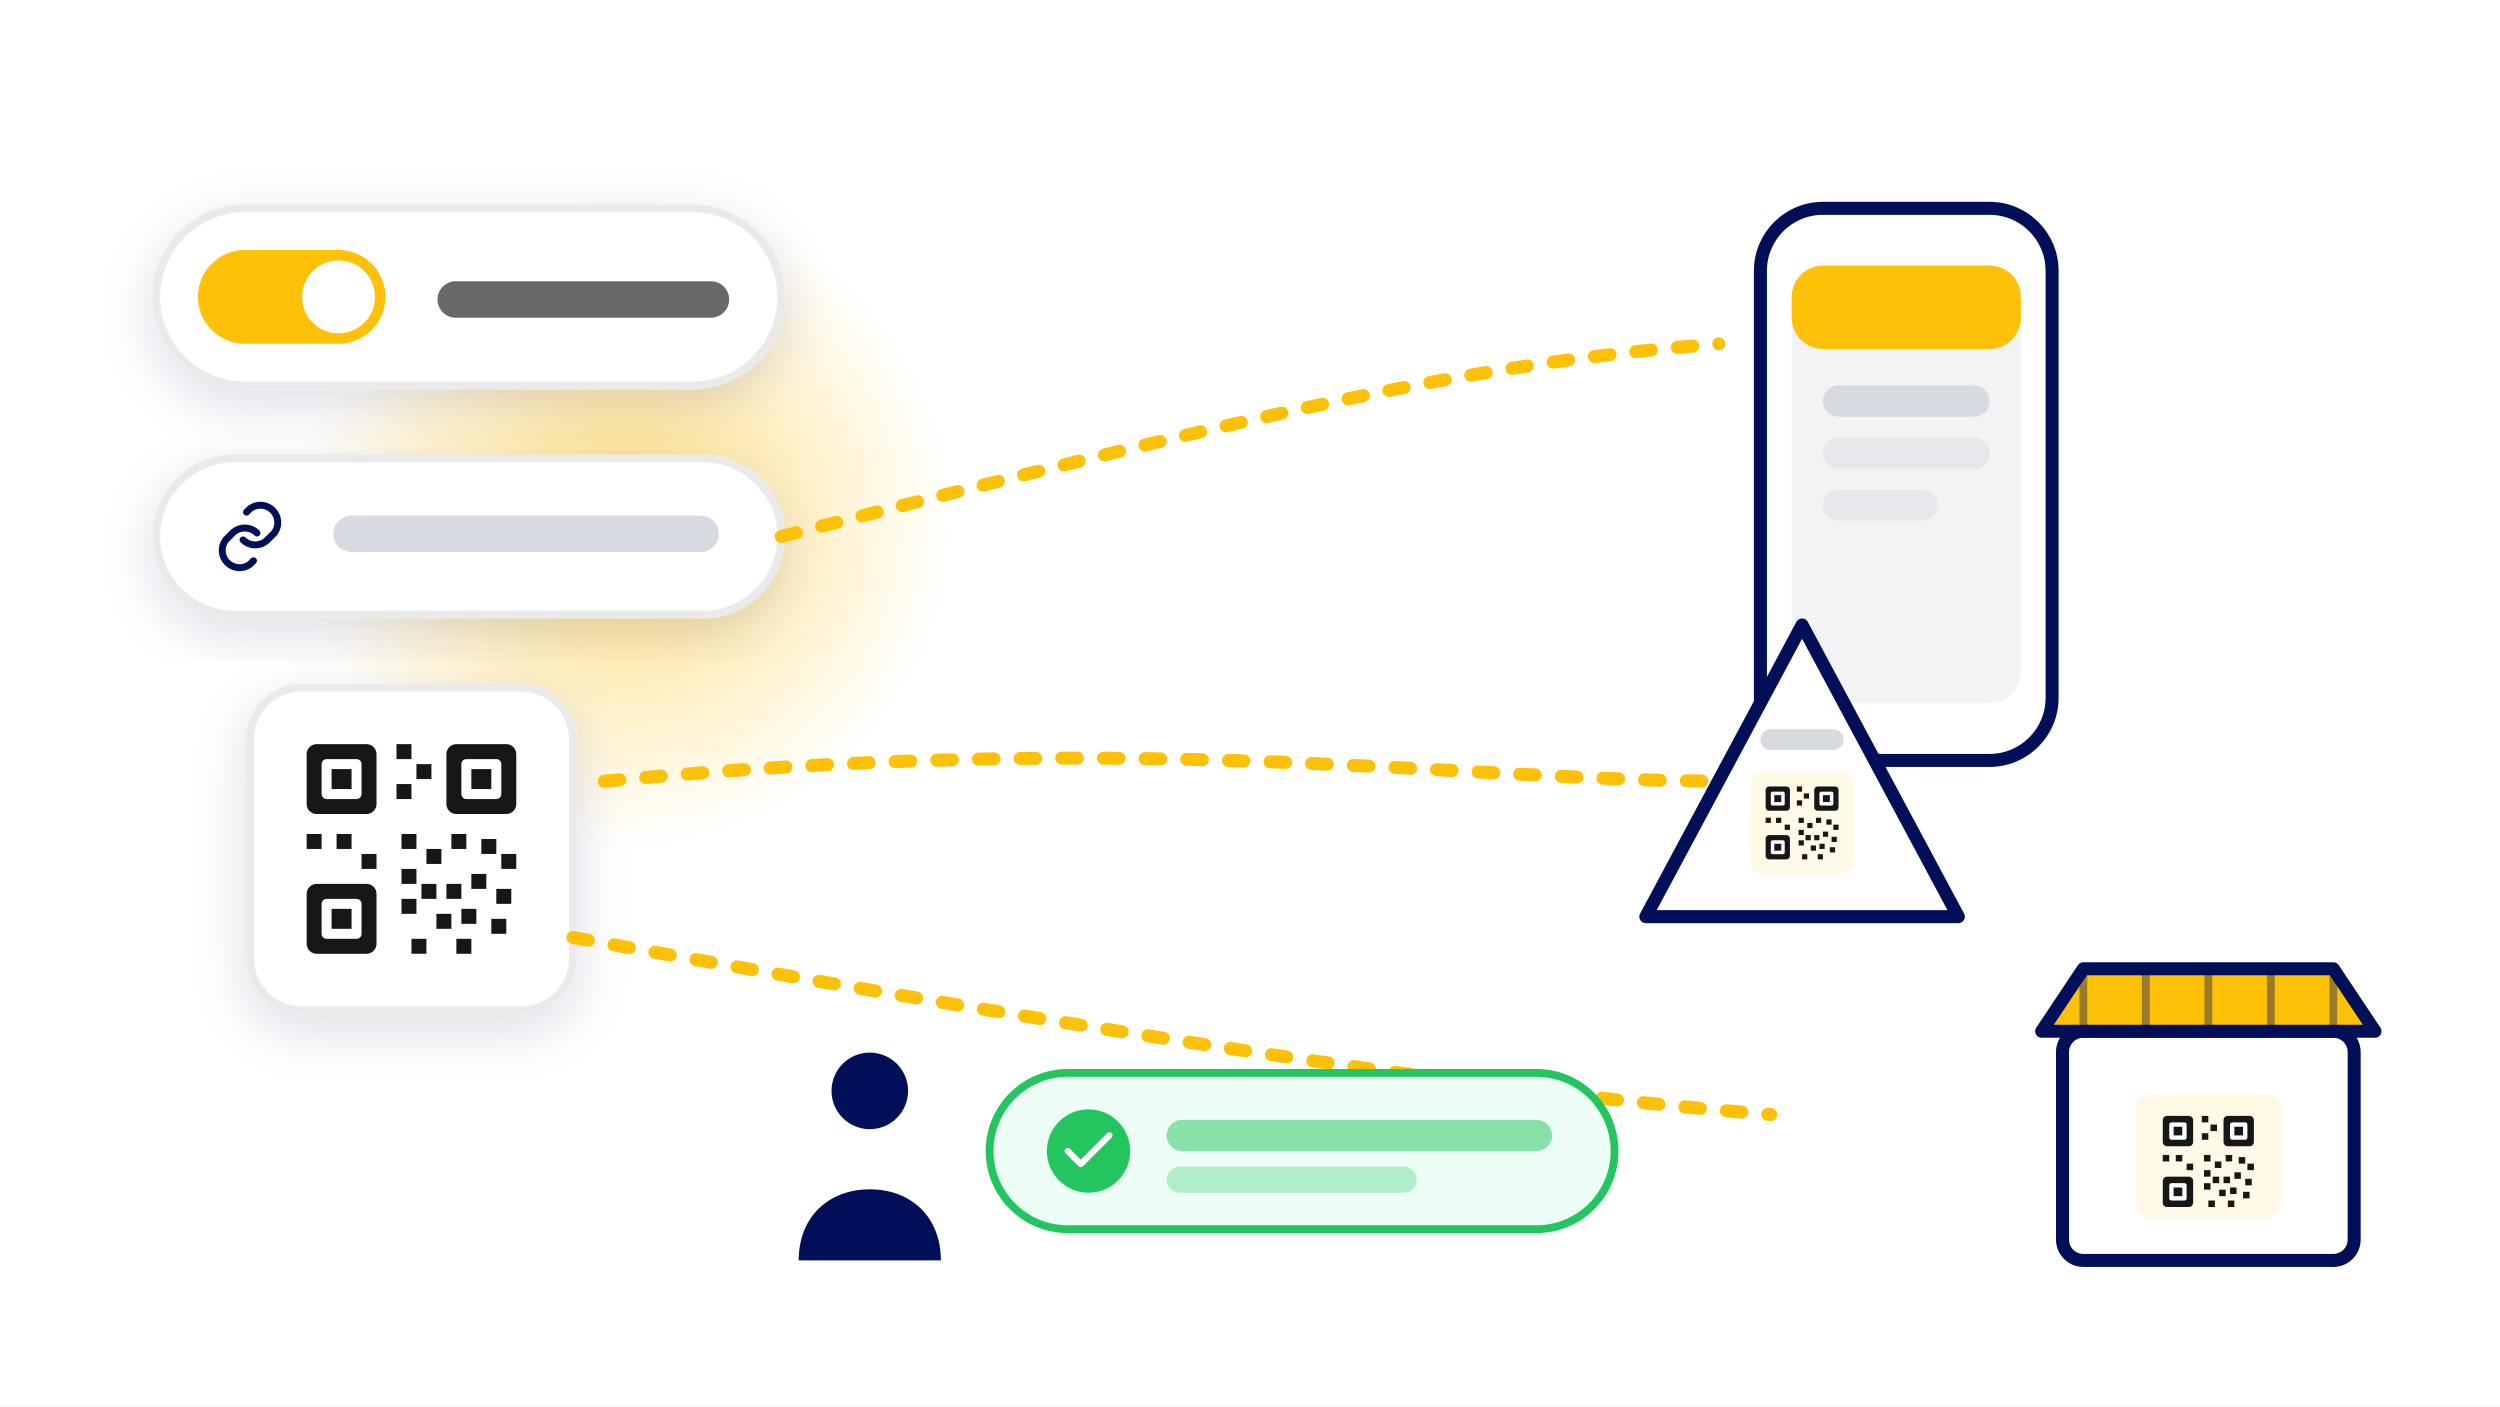
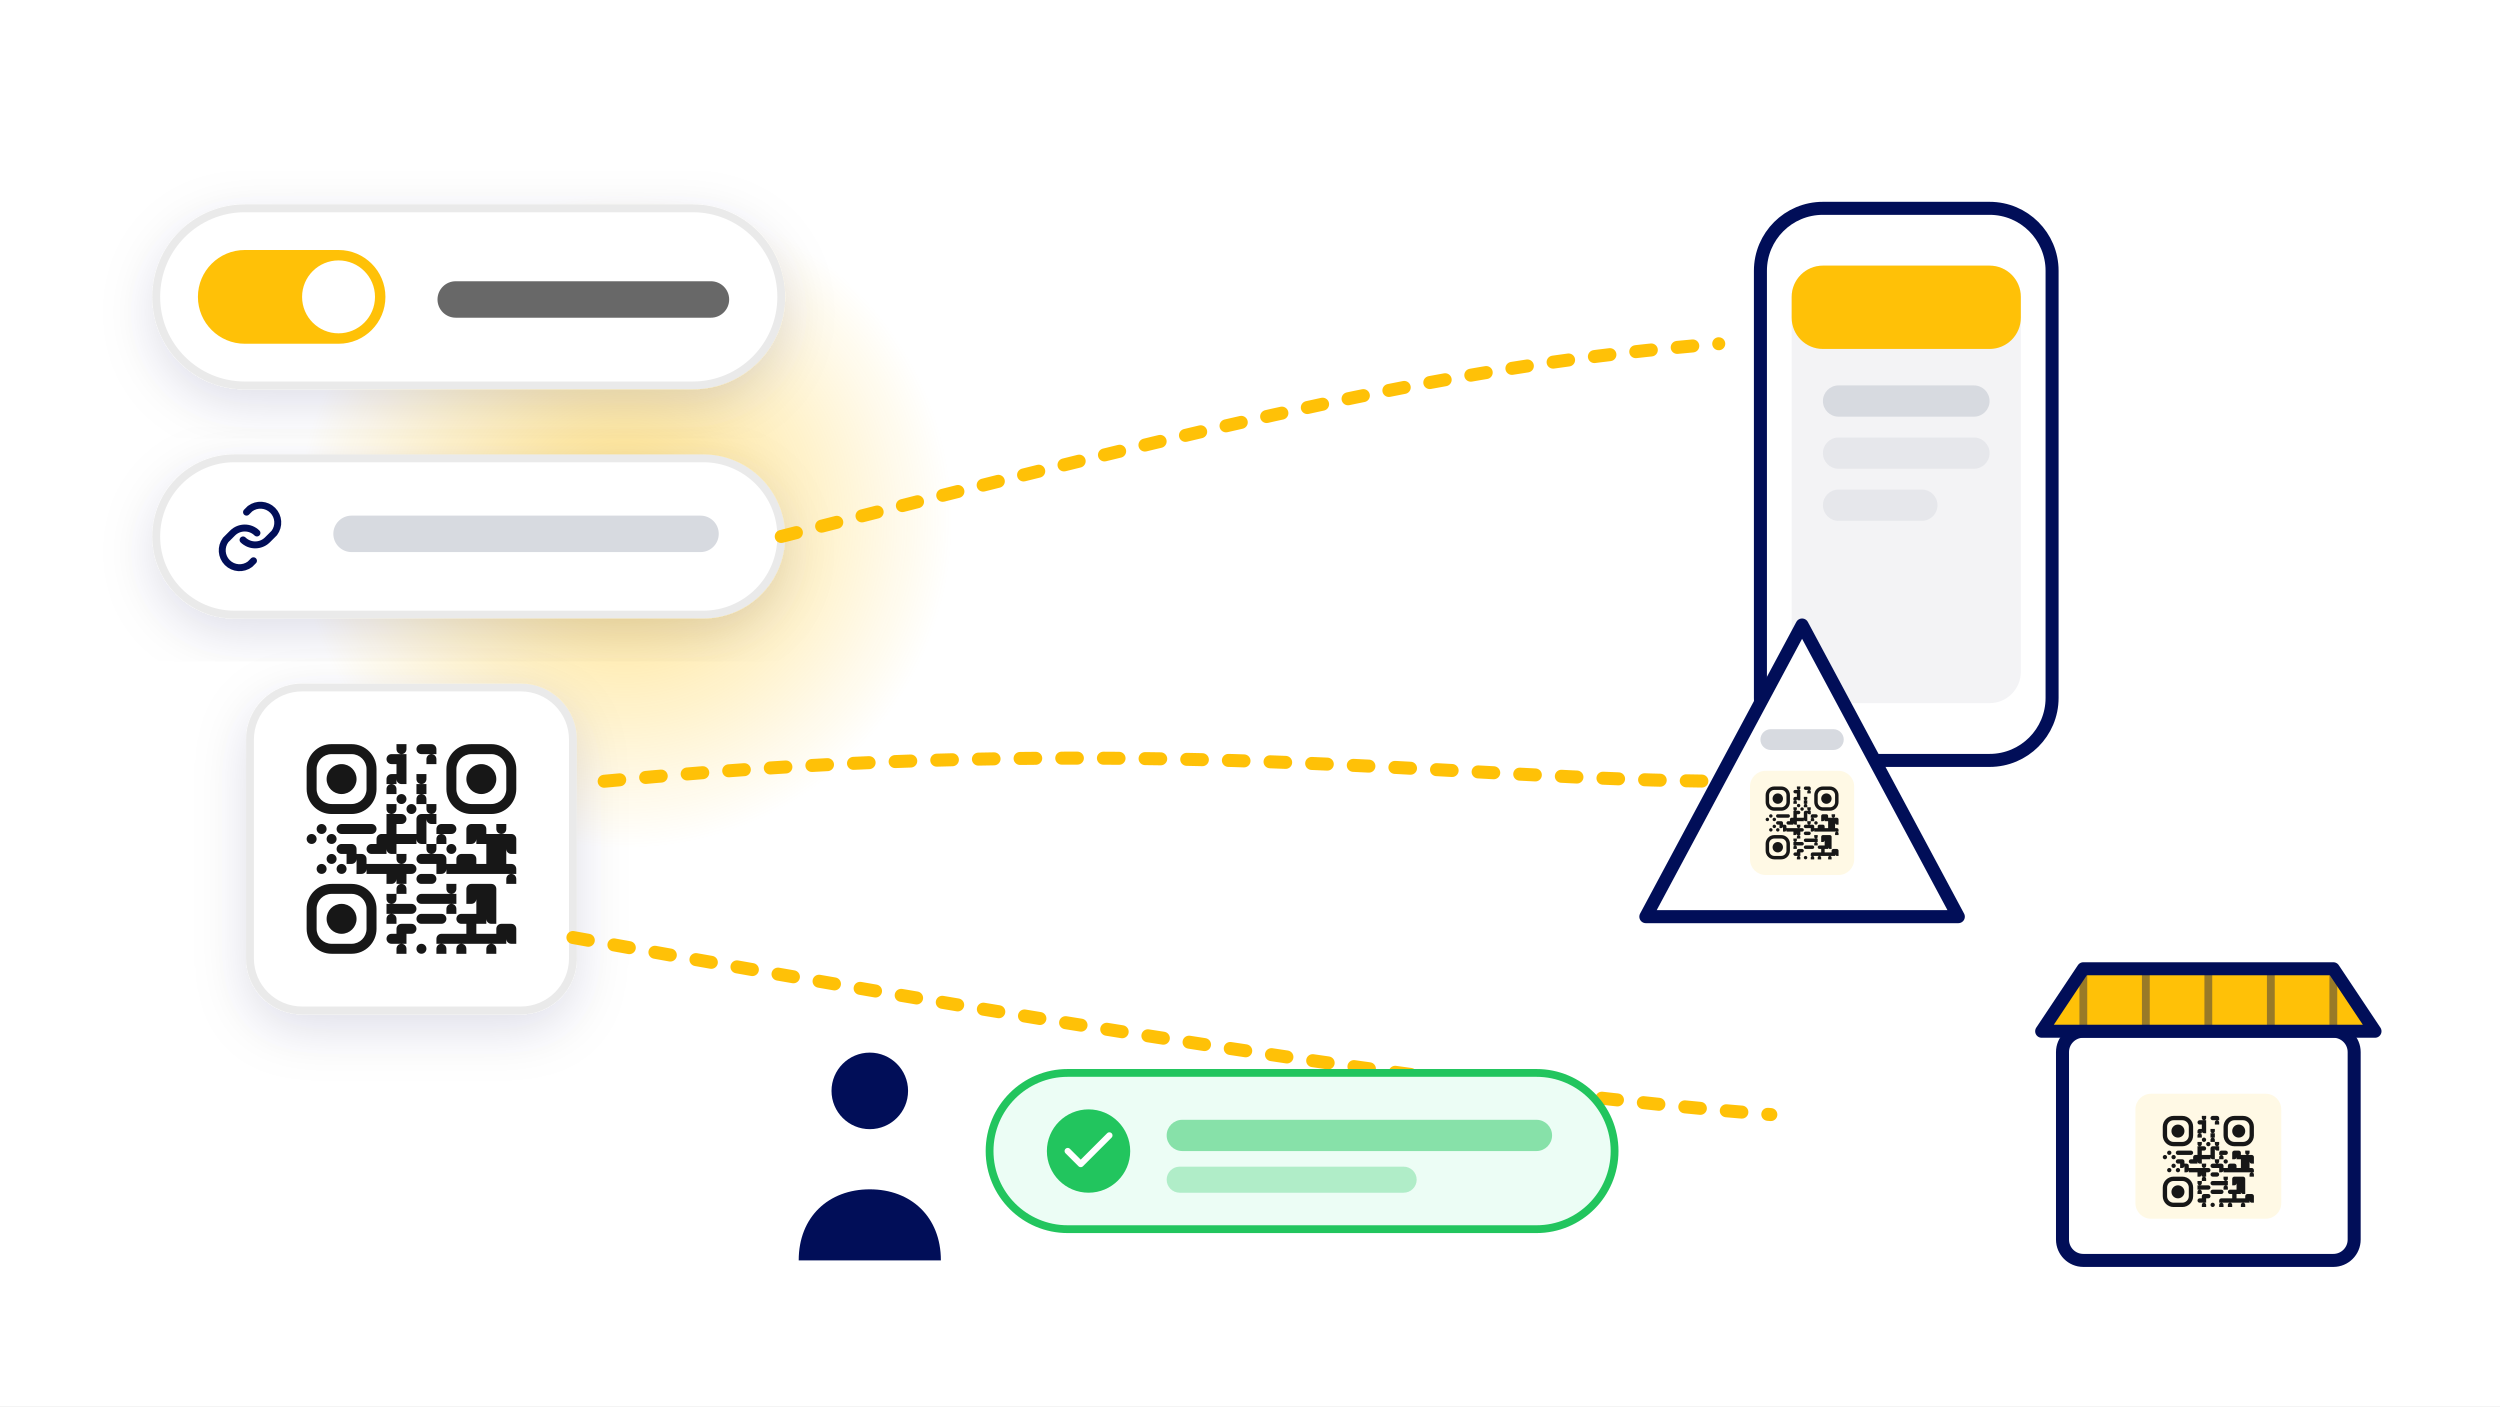
<svg xmlns="http://www.w3.org/2000/svg" viewBox="0 0 480 270" width="480" height="270">
  <defs>
    <filter id="ds" x="-30%" y="-30%" width="160%" height="160%">
      <feDropShadow dx="0" dy="3" stdDeviation="5" flood-color="#010e58" flood-opacity="0.13" />
    </filter>
    <filter id="dsBig" x="-40%" y="-40%" width="180%" height="180%">
      <feDropShadow dx="0" dy="8" stdDeviation="12" flood-color="#010e58" flood-opacity="0.16" />
    </filter>
    <radialGradient id="glow">
      <stop offset="0" stop-color="#ffc107" stop-opacity="0.5" />
      <stop offset="70%" stop-color="#ffc107" stop-opacity="0" />
    </radialGradient>
    <marker id="ah" viewBox="0 0 10 10" refX="8" refY="5" markerWidth="5" markerHeight="5" orient="auto-start-reverse">
      <path d="M0 0L10 5L0 10z" fill="#ffc107" />
    </marker>
    <marker id="ahn" viewBox="0 0 10 10" refX="8" refY="5" markerWidth="5" markerHeight="5" orient="auto-start-reverse">
      <path d="M0 0L10 5L0 10z" fill="#010e58" />
    </marker>
    <symbol id="i-login" viewBox="0 0 24 24">
      <g fill="none" stroke="currentColor" stroke-width="2" stroke-linecap="round" stroke-linejoin="round">
        <path d="M15 3h4a2 2 0 0 1 2 2v14a2 2 0 0 1-2 2h-4" />
        <path d="M10 17l5-5-5-5" />
        <path d="M15 12H3" />
      </g>
    </symbol>
    <symbol id="i-plus" viewBox="0 0 24 24">
      <g fill="none" stroke="currentColor" stroke-width="2" stroke-linecap="round" stroke-linejoin="round">
        <path d="M12 5v14M5 12h14" />
      </g>
    </symbol>
    <symbol id="i-check" viewBox="0 0 24 24">
      <g fill="none" stroke="currentColor" stroke-width="2.4" stroke-linecap="round" stroke-linejoin="round">
        <path d="M20 6 9 17l-5-5" />
      </g>
    </symbol>
    <symbol id="i-layout" viewBox="0 0 24 24">
      <g fill="none" stroke="currentColor" stroke-width="2" stroke-linecap="round" stroke-linejoin="round">
        <rect x="4" y="5" width="16" height="14" rx="2" />
        <path d="M4 10h16M10 10v9" />
      </g>
    </symbol>
    <symbol id="i-spark" viewBox="0 0 24 24">
      <g fill="none" stroke="currentColor" stroke-width="2" stroke-linecap="round" stroke-linejoin="round">
        <path d="M12 3l1.8 4.7L18.5 9l-4.7 1.3L12 15l-1.8-4.7L5.5 9l4.7-1.3z" />
        <path d="M19 14l.7 1.8 1.8.7-1.8.7-.7 1.8-.7-1.8-1.8-.7 1.8-.7z" />
      </g>
    </symbol>
    <symbol id="i-scan" viewBox="0 0 24 24">
      <g fill="none" stroke="currentColor" stroke-width="2" stroke-linecap="round" stroke-linejoin="round">
        <path d="M4 8V6a2 2 0 0 1 2-2h2" />
        <path d="M16 4h2a2 2 0 0 1 2 2v2" />
        <path d="M20 16v2a2 2 0 0 1-2 2h-2" />
        <path d="M8 20H6a2 2 0 0 1-2-2v-2" />
        <path d="M4 12h16" />
      </g>
    </symbol>
    <symbol id="i-globe" viewBox="0 0 24 24">
      <g fill="none" stroke="currentColor" stroke-width="2" stroke-linecap="round" stroke-linejoin="round">
        <circle cx="12" cy="12" r="9" />
        <path d="M3 12h18" />
        <path d="M12 3a14 14 0 0 1 0 18 14 14 0 0 1 0-18z" />
      </g>
    </symbol>
    <symbol id="i-link" viewBox="0 0 24 24">
      <g fill="none" stroke="currentColor" stroke-width="2" stroke-linecap="round" stroke-linejoin="round">
        <path d="M10 13a5 5 0 0 0 7 0l2-2a5 5 0 0 0-7-7l-1 1" />
        <path d="M14 11a5 5 0 0 0-7 0l-2 2a5 5 0 0 0 7 7l1-1" />
      </g>
    </symbol>
    <symbol id="i-lock" viewBox="0 0 24 24">
      <g fill="none" stroke="currentColor" stroke-width="2" stroke-linecap="round" stroke-linejoin="round">
        <rect x="5" y="11" width="14" height="9" rx="2" />
        <path d="M8 11V8a4 4 0 0 1 8 0v3" />
      </g>
    </symbol>
    <symbol id="i-pencil" viewBox="0 0 24 24">
      <g fill="none" stroke="currentColor" stroke-width="2" stroke-linecap="round" stroke-linejoin="round">
        <path d="M4 20h4L19 9l-4-4L4 16z" />
        <path d="M14 6l4 4" />
      </g>
    </symbol>
    <symbol id="i-card" viewBox="0 0 24 24">
      <g fill="none" stroke="currentColor" stroke-width="2" stroke-linecap="round" stroke-linejoin="round">
        <rect x="3" y="6" width="18" height="12" rx="2" />
        <path d="M3 10h18" />
      </g>
    </symbol>
    <symbol id="i-shield" viewBox="0 0 24 24">
      <g fill="none" stroke="currentColor" stroke-width="2" stroke-linecap="round" stroke-linejoin="round">
        <path d="M12 3l8 3v5c0 5-3.5 8-8 10-4.5-2-8-5-8-10V6z" />
        <path d="M9 12l2 2 4-4" />
      </g>
    </symbol>
    <symbol id="i-mail" viewBox="0 0 24 24">
      <g fill="none" stroke="currentColor" stroke-width="2" stroke-linecap="round" stroke-linejoin="round">
        <rect x="3" y="6" width="18" height="12" rx="2" />
        <path d="M3.5 7l8.5 6 8.5-6" />
      </g>
    </symbol>
    <symbol id="i-chat" viewBox="0 0 24 24">
      <g fill="none" stroke="currentColor" stroke-width="2" stroke-linecap="round" stroke-linejoin="round">
        <path d="M20 12a7 7 0 0 1-10 6l-5 1 1.2-4A7 7 0 1 1 20 12z" />
      </g>
    </symbol>
    <symbol id="i-mega" viewBox="0 0 24 24">
      <g fill="none" stroke="currentColor" stroke-width="2" stroke-linecap="round" stroke-linejoin="round">
        <path d="M4 11v3l13 5V6L4 11z" />
        <path d="M17 9a3 3 0 0 1 0 6" />
        <path d="M7 14.5V19" />
      </g>
    </symbol>
    <symbol id="i-bulb" viewBox="0 0 24 24">
      <g fill="none" stroke="currentColor" stroke-width="2" stroke-linecap="round" stroke-linejoin="round">
        <path d="M9 18h6" />
        <path d="M10 21h4" />
        <path d="M12 3a6 6 0 0 0-4 10.5c.7.6 1 1 1 2.5h6c0-1.5.3-1.9 1-2.5A6 6 0 0 0 12 3z" />
      </g>
    </symbol>
    <symbol id="i-eye" viewBox="0 0 24 24">
      <g fill="none" stroke="currentColor" stroke-width="2" stroke-linecap="round" stroke-linejoin="round">
        <path d="M2 12s3.5-7 10-7 10 7 10 7-3.5 7-10 7S2 12 2 12z" />
        <circle cx="12" cy="12" r="3" />
      </g>
    </symbol>
    <symbol id="i-crown" viewBox="0 0 24 24">
      <g fill="none" stroke="currentColor" stroke-width="2" stroke-linecap="round" stroke-linejoin="round">
        <path d="M4 8l4 4 4-7 4 7 4-4v10H4z" />
        <path d="M4 18h16" />
      </g>
    </symbol>
    <symbol id="i-print" viewBox="0 0 24 24">
      <g fill="none" stroke="currentColor" stroke-width="2" stroke-linecap="round" stroke-linejoin="round">
        <path d="M7 9V4h10v5" />
        <path d="M7 17H5a2 2 0 0 1-2-2v-3a2 2 0 0 1 2-2h14a2 2 0 0 1 2 2v3a2 2 0 0 1-2 2h-2" />
        <rect x="7" y="14" width="10" height="6" rx="1" />
      </g>
    </symbol>
    <symbol id="i-image" viewBox="0 0 24 24">
      <g fill="none" stroke="currentColor" stroke-width="2" stroke-linecap="round" stroke-linejoin="round">
        <rect x="4" y="5" width="16" height="14" rx="2" />
        <circle cx="9" cy="10" r="1.6" />
        <path d="M4 16l4.5-4 3.5 3 3-2.5 5 4.5" />
      </g>
    </symbol>
    <symbol id="i-code" viewBox="0 0 24 24">
      <g fill="none" stroke="currentColor" stroke-width="2" stroke-linecap="round" stroke-linejoin="round">
        <path d="M9 8l-4 4 4 4" />
        <path d="M15 8l4 4-4 4" />
      </g>
    </symbol>
    <symbol id="i-bars" viewBox="0 0 24 24">
      <g fill="none" stroke="currentColor" stroke-width="2" stroke-linecap="round" stroke-linejoin="round">
        <path d="M4 4v16h16" />
        <path d="M8 18v-4M13 18v-8M18 18v-11" />
      </g>
    </symbol>
    <symbol id="i-x" viewBox="0 0 24 24">
      <g fill="none" stroke="currentColor" stroke-width="2.2" stroke-linecap="round" stroke-linejoin="round">
        <path d="M6 6l12 12M18 6 6 18" />
      </g>
    </symbol>
    <symbol id="i-arrow" viewBox="0 0 24 24">
      <g fill="none" stroke="currentColor" stroke-width="2" stroke-linecap="round" stroke-linejoin="round">
        <path d="M5 12h14M13 6l6 6-6 6" />
      </g>
    </symbol>
    <symbol id="i-map" viewBox="0 0 24 24">
      <g fill="none" stroke="currentColor" stroke-width="2" stroke-linecap="round" stroke-linejoin="round">
        <path d="M9 4 4 6v14l5-2 6 2 5-2V4l-5 2-6-2z" />
        <path d="M9 4v14M15 6v14" />
      </g>
    </symbol>
    <symbol id="i-door" viewBox="0 0 24 24">
      <g fill="none" stroke="currentColor" stroke-width="2" stroke-linecap="round" stroke-linejoin="round">
        <path d="M5 21V4a1 1 0 0 1 1-1h9a1 1 0 0 1 1 1v17" />
        <path d="M3 21h16" />
        <circle cx="13" cy="12" r="1" />
      </g>
    </symbol>
    <symbol id="i-palette" viewBox="0 0 24 24">
      <g fill="none" stroke="currentColor" stroke-width="2" stroke-linecap="round" stroke-linejoin="round">
        <path d="M12 3a9 9 0 1 0 0 18c1.4 0 2-1 2-2 0-1.4 1-2 2-2h1.5a3.5 3.5 0 0 0 3.5-3.5C21 6.6 17 3 12 3z" />
        <circle cx="8" cy="11" r="1" />
        <circle cx="12" cy="8" r="1" />
        <circle cx="16" cy="11" r="1" />
      </g>
    </symbol>
    <symbol id="qr" viewBox="0 0 48 48">
-       <g fill="#171717">
-         <rect x="3" y="3" width="14" height="14" rx="2" />
-         <rect x="6" y="6" width="8" height="8" rx="1" fill="#fff" />
-         <rect x="8" y="8" width="4" height="4" />
-         <rect x="31" y="3" width="14" height="14" rx="2" />
-         <rect x="34" y="6" width="8" height="8" rx="1" fill="#fff" />
-         <rect x="36" y="8" width="4" height="4" />
-         <rect x="3" y="31" width="14" height="14" rx="2" />
-         <rect x="6" y="34" width="8" height="8" rx="1" fill="#fff" />
-         <rect x="8" y="36" width="4" height="4" />
-         <rect x="21" y="3" width="3" height="3" />
-         <rect x="25" y="7" width="3" height="3" />
-         <rect x="21" y="11" width="3" height="3" />
-         <rect x="3" y="21" width="3" height="3" />
-         <rect x="9" y="21" width="3" height="3" />
-         <rect x="14" y="25" width="3" height="3" />
-         <rect x="22" y="21" width="3" height="3" />
-         <rect x="27" y="24" width="3" height="3" />
-         <rect x="32" y="21" width="3" height="3" />
-         <rect x="38" y="22" width="3" height="3" />
-         <rect x="42" y="25" width="3" height="3" />
-         <rect x="22" y="28" width="3" height="3" />
-         <rect x="22" y="34" width="3" height="3" />
-         <rect x="26" y="31" width="3" height="3" />
-         <rect x="31" y="31" width="3" height="3" />
-         <rect x="36" y="29" width="3" height="3" />
-         <rect x="41" y="32" width="3" height="3" />
-         <rect x="29" y="37" width="3" height="3" />
-         <rect x="34" y="36" width="3" height="3" />
-         <rect x="40" y="38" width="3" height="3" />
-         <rect x="24" y="42" width="3" height="3" />
-         <rect x="33" y="42" width="3" height="3" />
-       </g>
+       <path fill="#171717" fill-rule="evenodd" d="M3 8v4a5 5 0 0 0 5 5h4a5 5 0 0 0 5-5v-4a5 5 0 0 0-5-5h-4a5 5 0 0 0-5 5M8 5h4a3 3 0 0 1 3 3v4a3 3 0 0 1-3 3h-4a3 3 0 0 1-3-3v-4a3 3 0 0 1 3-3M31 8v4a5 5 0 0 0 5 5h4a5 5 0 0 0 5-5v-4a5 5 0 0 0-5-5h-4a5 5 0 0 0-5 5M36 5h4a3 3 0 0 1 3 3v4a3 3 0 0 1-3 3h-4a3 3 0 0 1-3-3v-4a3 3 0 0 1 3-3M3 36v4a5 5 0 0 0 5 5h4a5 5 0 0 0 5-5v-4a5 5 0 0 0-5-5h-4a5 5 0 0 0-5 5M8 33h4a3 3 0 0 1 3 3v4a3 3 0 0 1-3 3h-4a3 3 0 0 1-3-3v-4a3 3 0 0 1 3-3M7 10a3 3 0 1 0 6 0a3 3 0 1 0-6 0zM35 10a3 3 0 1 0 6 0a3 3 0 1 0-6 0zM7 38a3 3 0 1 0 6 0a3 3 0 1 0-6 0zM21 3h2v1a1 1 0 0 1-2 0zM27 3v2h-1a1 1 0 0 1 0-2zM27 3v2h2v-1a1 1 0 0 0-1-1zM21 5v2h-1a1 1 0 0 1 0-2zM21 5h2v2h-2zM27 7h2v-1a1 1 0 0 0-2 0zM21 7h2v2h-2zM21 9v2h-2v-1a1 1 0 0 1 1-1zM21 9h2v2h-1a1 1 0 0 1-1-1zM25 9h2v1a1 1 0 0 1-2 0zM19 13h2v-1a1 1 0 0 0-2 0zM25 11h2v2h-2zM21 14a1 1 0 1 0 2 0a1 1 0 1 0-2 0zM25 15h2v-1a1 1 0 0 0-2 0zM19 15h2v1a1 1 0 0 1-2 0zM23 16a1 1 0 1 0 2 0a1 1 0 1 0-2 0zM27 15h2v1a1 1 0 0 1-2 0zM19 17h2v2h-2zM21 17v2h1a1 1 0 0 0 0-2zM27 17v2h-2v-1a1 1 0 0 1 1-1zM27 17h2v2h-1a1 1 0 0 1-1-1zM5 20a1 1 0 1 0 2 0a1 1 0 1 0-2 0zM11 19v2h-1a1 1 0 0 1 0-2zM11 19h2v2h-2zM13 19h2v2h-2zM15 19v2h1a1 1 0 0 0 0-2zM19 19h2v2h-2zM25 19h2v2h-2zM31 19v2h-2v-1a1 1 0 0 1 1-1zM31 19v2h1a1 1 0 0 0 0-2zM37 19v2h-2v-1a1 1 0 0 1 1-1zM37 19v2h2v-1a1 1 0 0 0-1-1zM41 19h2v1a1 1 0 0 1-2 0zM3 22a1 1 0 1 0 2 0a1 1 0 1 0-2 0zM7 22a1 1 0 1 0 2 0a1 1 0 1 0-2 0zM19 21v2h-2v-1a1 1 0 0 1 1-1zM19 21h2v2h-2zM21 21h2v2h-2zM23 21h2v2h-2zM25 21h2v2h-1a1 1 0 0 1-1-1zM29 23h2v-1a1 1 0 0 0-2 0zM37 21h-2v2h1a1 1 0 0 0 1-1zM37 21h2v2h-2zM39 21h2v2h-2zM41 21h2v2h-2zM43 21v2h2v-1a1 1 0 0 0-1-1zM11 23v2h-1a1 1 0 0 1 0-2zM11 23v2h2v-1a1 1 0 0 0-1-1zM17 23v2h-1a1 1 0 0 1 0-2zM17 23h2v2h-2zM19 23h2v2h-1a1 1 0 0 1-1-1zM27 23h2v1a1 1 0 0 1-2 0zM31 24a1 1 0 1 0 2 0a1 1 0 1 0-2 0zM39 23h2v2h-2zM41 23h2v2h-2zM43 23h2v2h-1a1 1 0 0 1-1-1zM7 26a1 1 0 1 0 2 0a1 1 0 1 0-2 0zM13 25h-2v2h1a1 1 0 0 0 1-1zM13 25v2h2v-1a1 1 0 0 0-1-1zM21 25h2v1a1 1 0 0 1-2 0zM27 25v2h-1a1 1 0 0 1 0-2zM27 25h2v2h-2zM29 25v2h2v-1a1 1 0 0 0-1-1zM35 25v2h-2v-1a1 1 0 0 1 1-1zM35 25v2h2v-1a1 1 0 0 0-1-1zM39 25h2v2h-2zM41 25h2v2h-2zM5 28a1 1 0 1 0 2 0a1 1 0 1 0-2 0zM9 28a1 1 0 1 0 2 0a1 1 0 1 0-2 0zM15 27h-2v2h1a1 1 0 0 0 1-1zM15 27h2v2h-2zM17 27h2v2h-2zM19 27h2v2h-2zM21 27h2v2h-2zM23 27v2h1a1 1 0 0 0 0-2zM31 27h-2v2h1a1 1 0 0 0 1-1zM31 27h2v2h-2zM33 27h2v2h-2zM35 27h2v2h-2zM37 27h2v2h-2zM39 27h2v2h-2zM41 27h2v2h-2zM43 27v2h2v-1a1 1 0 0 0-1-1zM21 29h-2v2h1a1 1 0 0 0 1-1zM21 29h2v2h-2zM27 29v2h-1a1 1 0 0 1 0-2zM27 29v2h1a1 1 0 0 0 0-2zM43 31h2v-1a1 1 0 0 0-2 0zM21 33h2v-1a1 1 0 0 0-2 0zM31 31h2v1a1 1 0 0 1-2 0zM37 31v2h-2v-1a1 1 0 0 1 1-1zM37 31h2v2h-2zM39 31v2h2v-1a1 1 0 0 0-1-1zM19 33h2v1a1 1 0 0 1-2 0zM27 33v2h-1a1 1 0 0 1 0-2zM27 33h2v2h-2zM29 33h2v2h-2zM31 33h2v2h-2zM37 33h-2v2h1a1 1 0 0 0 1-1zM37 33h2v2h-2zM39 33h2v2h-2zM19 35h2v2h-2zM21 35h2v2h-2zM23 35v2h1a1 1 0 0 0 0-2zM31 37h2v-1a1 1 0 0 0-2 0zM37 35h2v2h-2zM39 35h2v2h-2zM19 39h2v-1a1 1 0 0 0-2 0zM27 37v2h-1a1 1 0 0 1 0-2zM27 37h2v2h-2zM29 37v2h1a1 1 0 0 0 0-2zM35 37v2h-1a1 1 0 0 1 0-2zM35 37h2v2h-2zM37 37h2v2h-2zM39 37h2v2h-1a1 1 0 0 1-1-1zM23 39v2h-2v-1a1 1 0 0 1 1-1zM23 39v2h1a1 1 0 0 0 0-2zM35 39h2v2h-2zM43 39v2h-2v-1a1 1 0 0 1 1-1zM43 39v2h2v-1a1 1 0 0 0-1-1zM21 41v2h-1a1 1 0 0 1 0-2zM21 41h2v2h-2zM31 41v2h-2v-1a1 1 0 0 1 1-1zM31 41h2v2h-2zM33 41h2v2h-2zM35 41h2v2h-2zM37 41h2v2h-2zM39 41h2v2h-2zM41 41h2v2h-2zM43 41h2v2h-1a1 1 0 0 1-1-1zM21 45h2v-1a1 1 0 0 0-2 0zM25 44a1 1 0 1 0 2 0a1 1 0 1 0-2 0zM29 45h2v-1a1 1 0 0 0-2 0zM33 45h2v-1a1 1 0 0 0-2 0zM39 45h2v-1a1 1 0 0 0-2 0z" />
    </symbol>
    <symbol id="person" viewBox="0 0 32 40">
      <circle cx="16" cy="9" r="7" fill="currentColor" />
      <path d="M3 40c0-8 5.5-13 13-13s13 5 13 13z" fill="currentColor" />
    </symbol>
  </defs>
  <rect width="480" height="270" fill="#fff" />
  <ellipse cx="120" cy="100" rx="90" ry="90" fill="url(#glow)" />
  <g transform="translate(30,40)">
    <rect width="120" height="34" rx="17" fill="#fff" stroke="#eaeaea" stroke-width="1.5" filter="url(#ds)" />
    <rect x="8" y="8" width="36" height="18" rx="9" fill="#ffc107" />
    <circle cx="35" cy="17" r="7" fill="#fff" />
    <rect x="54" y="14" width="56" height="7" rx="3.5" fill="#171717" opacity="0.65" />
  </g>
  <g transform="translate(30,88)">
    <rect width="120" height="30" rx="15" fill="#fff" stroke="#eaeaea" stroke-width="1.5" filter="url(#ds)" />
    <use href="#i-link" x="10" y="7" width="16" height="16" color="#010e58" />
    <rect x="34" y="11" width="74" height="7" rx="3.5" fill="#d7dae0" />
  </g>
  <g transform="translate(48,132)">
    <rect width="62" height="62" rx="10" fill="#fff" stroke="#eaeaea" stroke-width="1.5" filter="url(#ds)" />
    <use href="#qr" x="8" y="8" width="46" height="46" />
  </g>
  <g fill="none" stroke="#ffc107" stroke-width="2.5" stroke-linecap="round" stroke-dasharray="3 5">
    <path d="M150 103 C 240 80 280 70 330 66" />
    <path d="M116 150 C 220 140 280 150 332 150" />
    <path d="M110 180 C 220 200 290 210 340 214" />
  </g>
  <g transform="translate(338,40)">
    <rect width="56" height="106" rx="12" fill="#fff" stroke="#010e58" stroke-width="2.5" />
    <rect x="6" y="11" width="44" height="84" rx="6" fill="#f3f3f5" />
    <rect x="6" y="11" width="44" height="16" rx="6" fill="#ffc107" />
    <rect x="12" y="34" width="32" height="6" rx="3" fill="#d7dae0" />
    <rect x="12" y="44" width="32" height="6" rx="3" fill="#e6e7eb" />
    <rect x="12" y="54" width="22" height="6" rx="3" fill="#e6e7eb" />
  </g>
  <g transform="translate(316,120)">
    <path d="M30 0 L60 56 H0 Z" fill="#fff" stroke="#010e58" stroke-width="2.5" stroke-linejoin="round" />
    <rect x="20" y="28" width="20" height="20" rx="3" fill="#fff9e5" />
    <use href="#qr" x="22" y="30" width="16" height="16" />
    <rect x="22" y="20" width="16" height="4" rx="2" fill="#d7dae0" />
  </g>
  <g transform="translate(388,176)">
    <rect x="8" y="22" width="56" height="44" rx="4" fill="#fff" stroke="#010e58" stroke-width="2.5" />
    <path d="M4 22 H68 L60 10 H12 Z" fill="#ffc107" stroke="#010e58" stroke-width="2.5" stroke-linejoin="round" />
    <path d="M12 10 V22 M24 10 V22 M36 10 V22 M48 10 V22 M60 10 V22" stroke="#010e58" stroke-width="1.5" opacity="0.4" />
    <rect x="22" y="34" width="28" height="24" rx="3" fill="#fff9e5" />
    <use href="#qr" x="26" y="37" width="20" height="20" />
  </g>
  <g transform="translate(150,200)">
    <use href="#person" x="0" y="0" width="34" height="42" color="#010e58" />
  </g>
  <g transform="translate(190,206)">
    <rect width="120" height="30" rx="15" fill="#ecfdf5" stroke="#22c55e" stroke-width="1.5" />
    <circle cx="19" cy="15" r="8" fill="#22c55e" />
    <use href="#i-check" x="13" y="9" width="12" height="12" color="#fff" />
    <rect x="34" y="9" width="74" height="6" rx="3" fill="#22c55e" opacity="0.5" />
    <rect x="34" y="18" width="48" height="5" rx="2.5" fill="#22c55e" opacity="0.3" />
  </g>
</svg>
